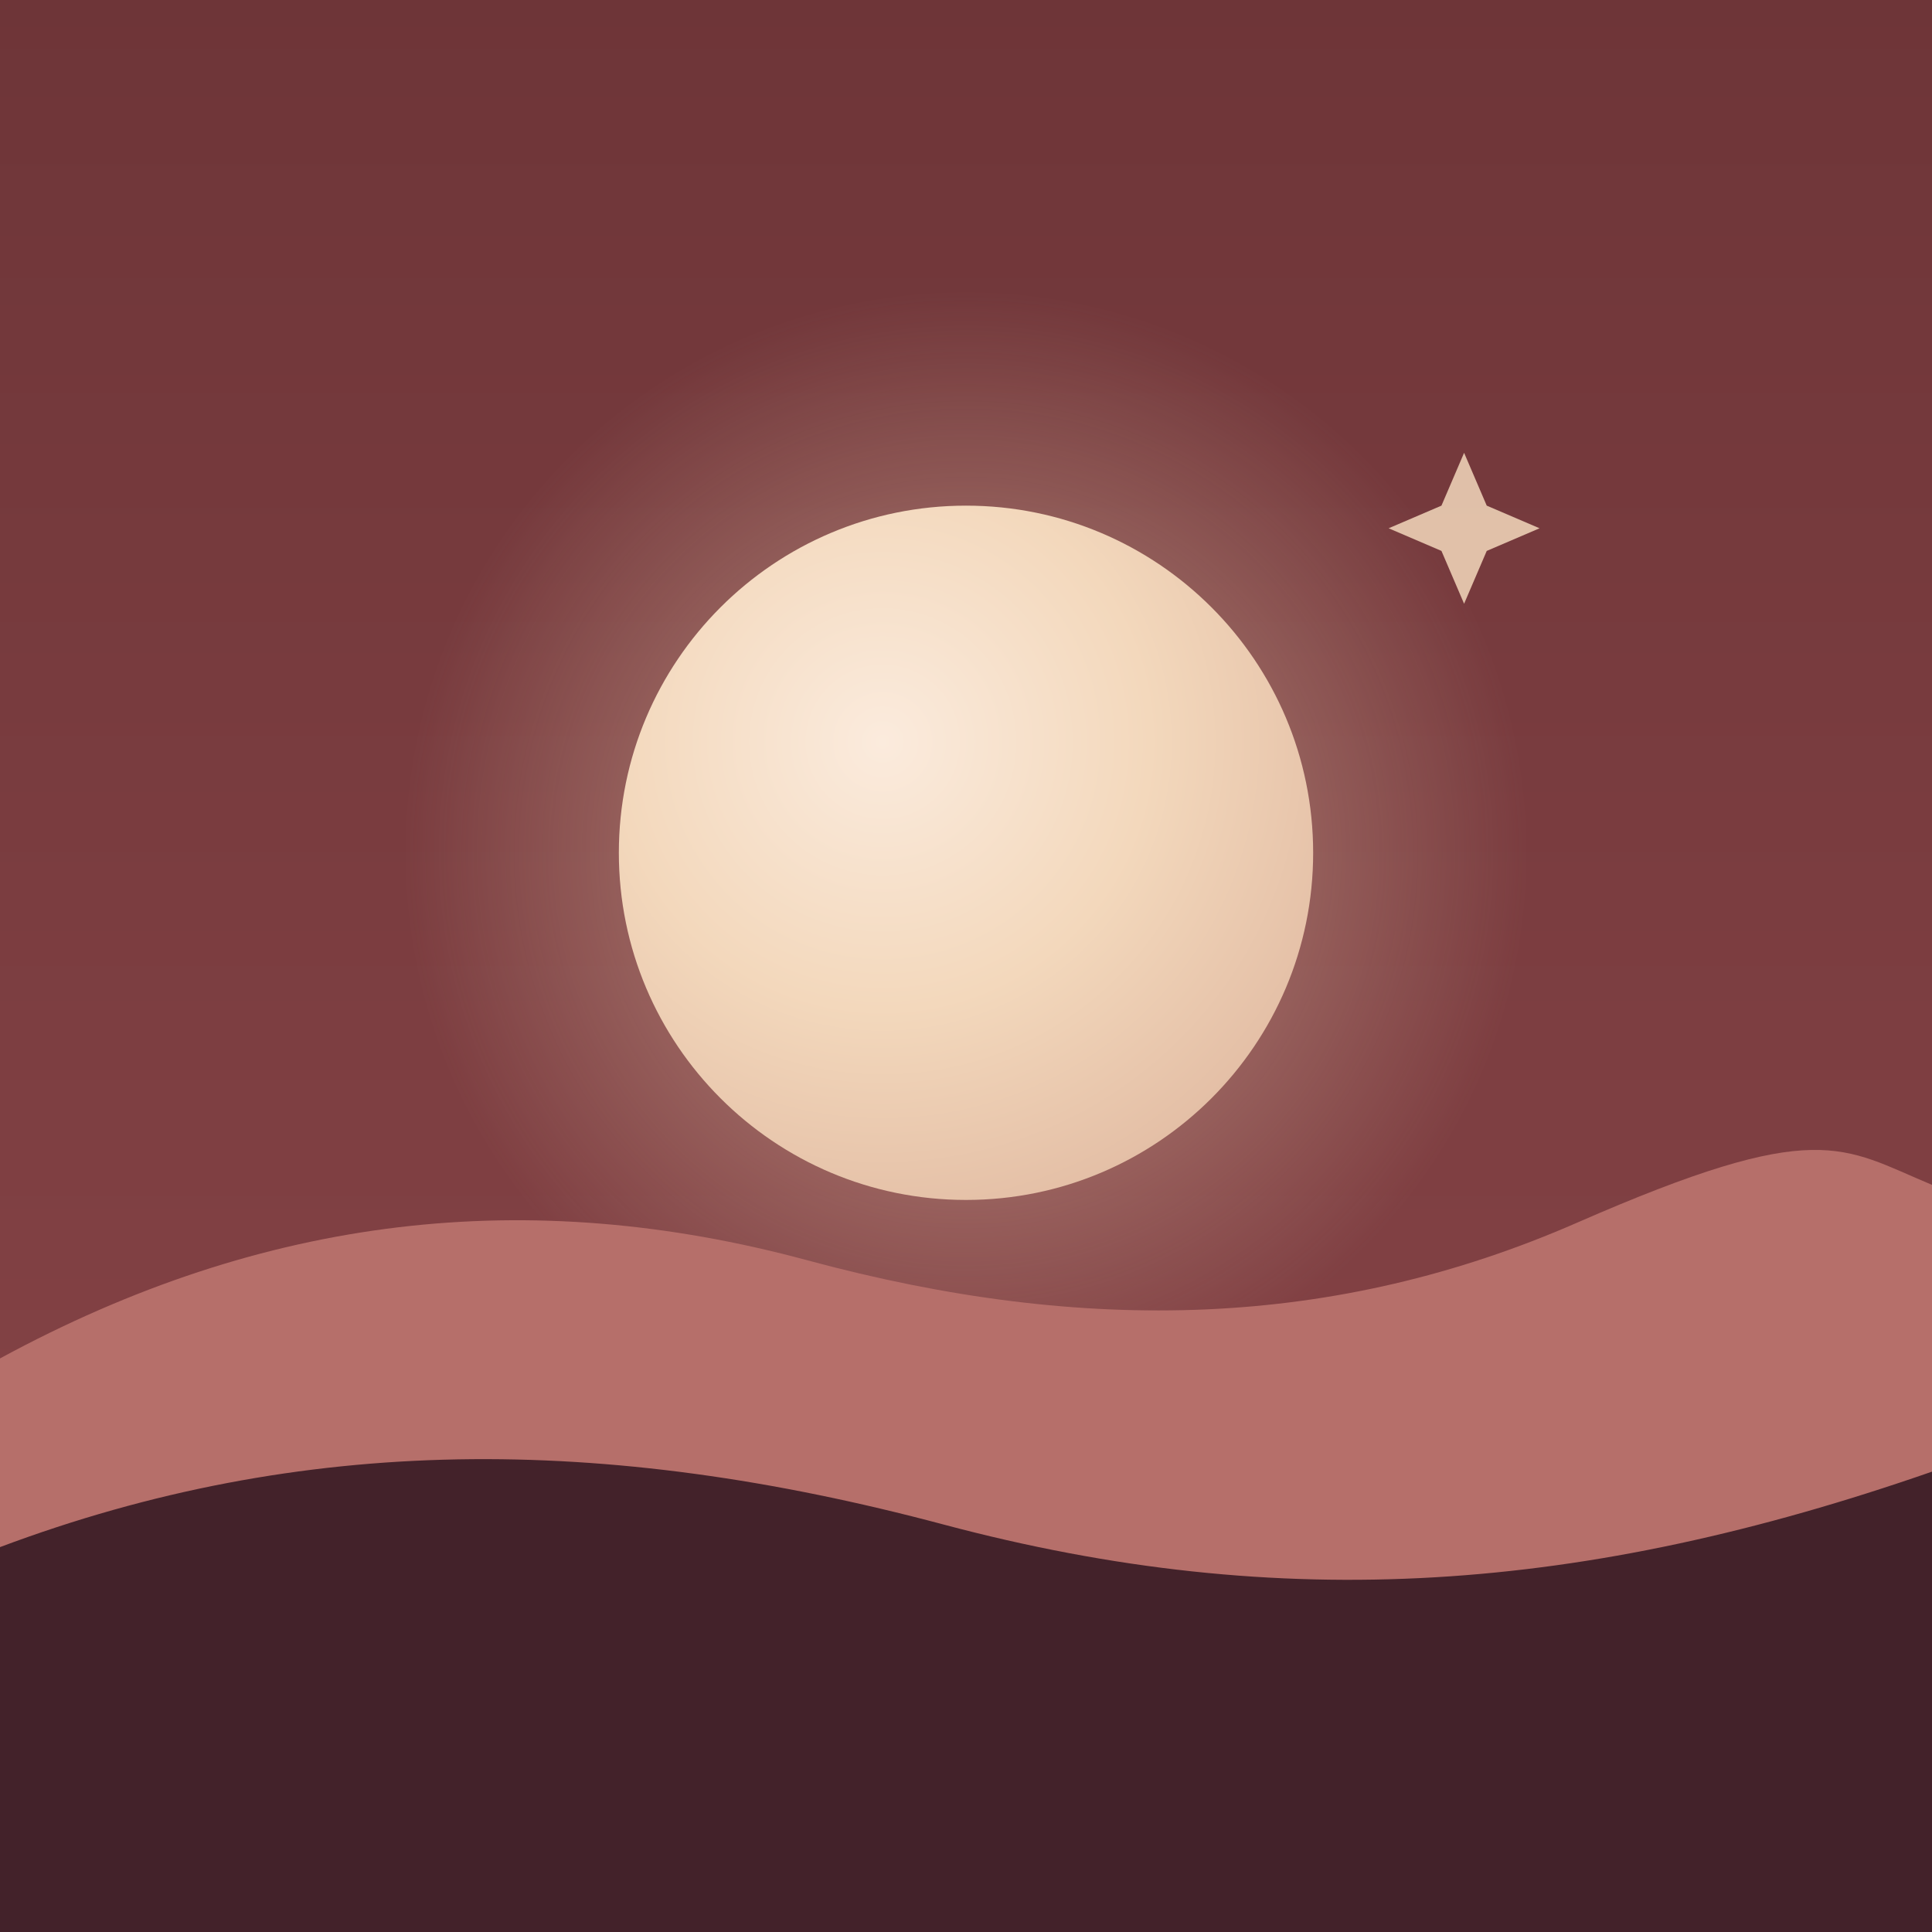
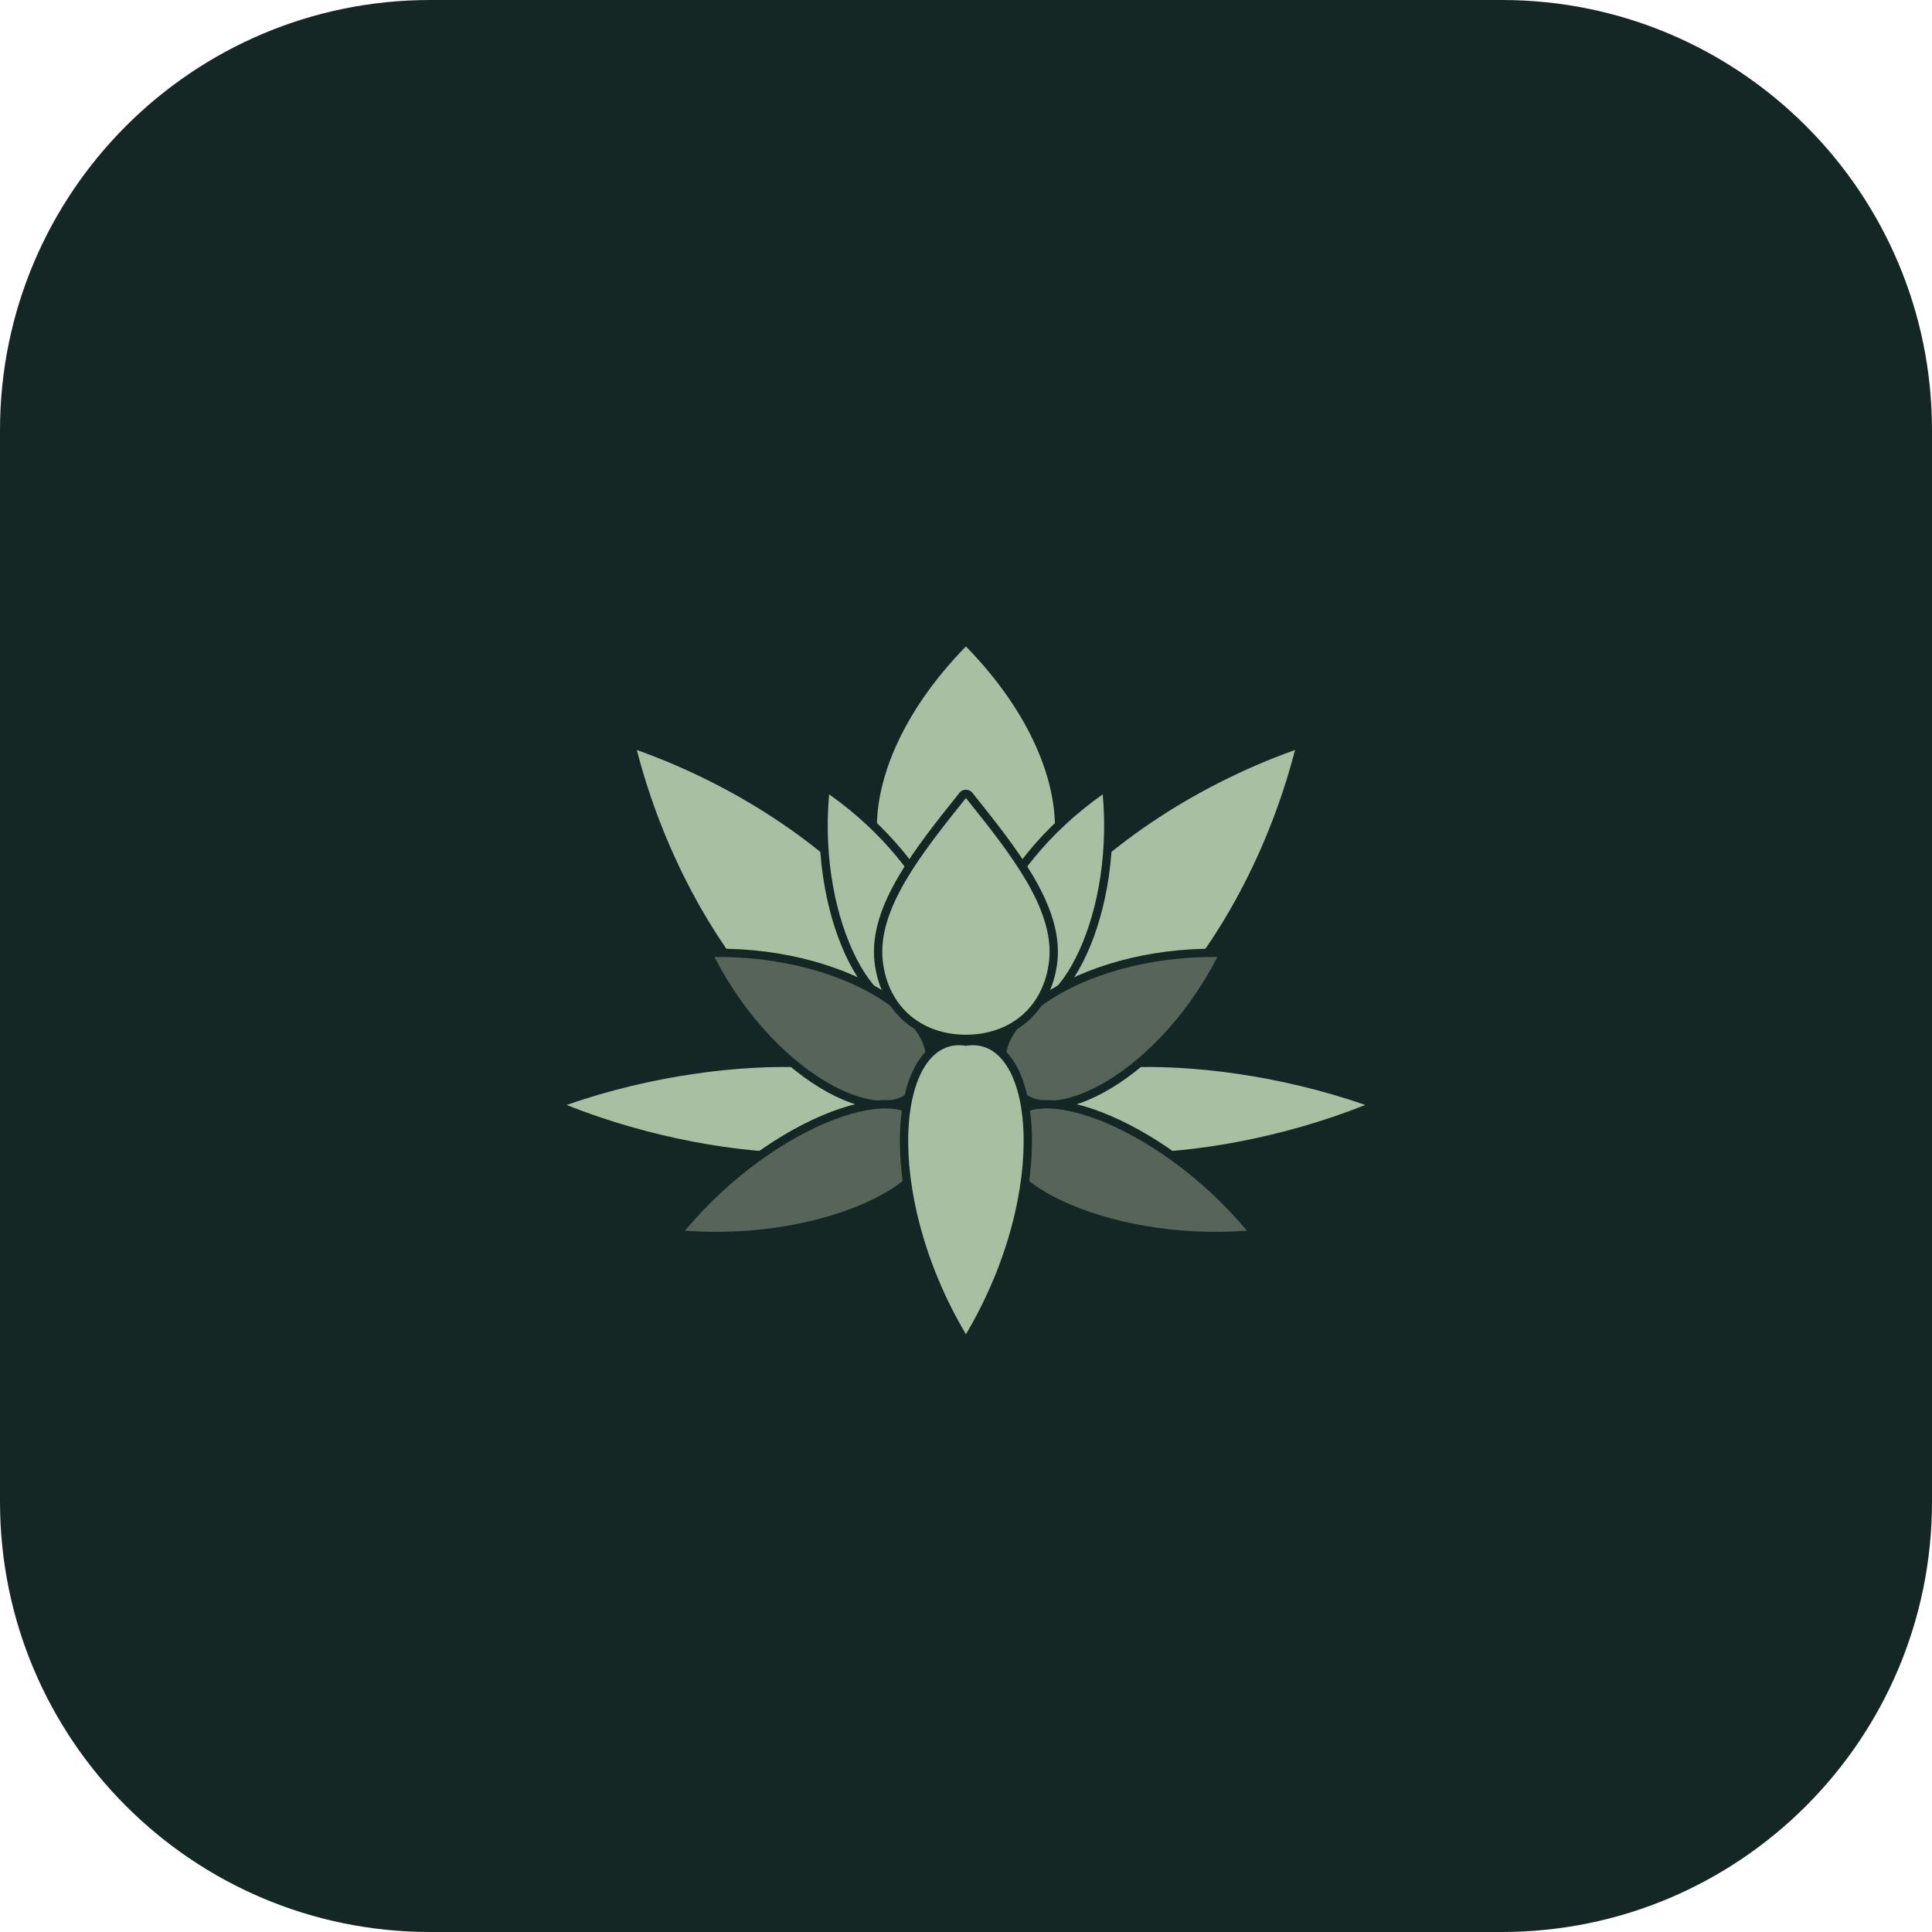
- <svg xmlns="http://www.w3.org/2000/svg" viewBox="0 0 512 512">
-   <defs>
-     <radialGradient id="l" cx="38%" cy="34%" r="70%">
-       <stop offset="0" stop-color="#FBEBDD" />
-       <stop offset=".55" stop-color="#F3D8BC" />
-       <stop offset="1" stop-color="#E4BFA6" />
-     </radialGradient>
-     <radialGradient id="g" cx="50%" cy="50%" r="50%">
-       <stop offset="0" stop-color="#F3D8BC" stop-opacity=".55" />
-       <stop offset="1" stop-color="#F3D8BC" stop-opacity="0" />
-     </radialGradient>
-     <linearGradient id="s" x1="0" y1="0" x2="0" y2="1">
-       <stop offset="0" stop-color="#6E3538" />
-       <stop offset="1" stop-color="#8A4649" />
-     </linearGradient>
-   </defs>
-   <rect width="512" height="512" fill="url(#s)" />
-   <circle cx="256" cy="226" r="150" fill="url(#g)" />
-   <circle cx="256" cy="226" r="92" fill="url(#l)" />
-   <path d="M0 360c70-38 140-46 214-26s140 18 204-10 70-20 94-10V512H0z" fill="#B66F6A" />
-   <path d="M0 410c80-30 160-30 250-6s170 18 262-14V512H0z" fill="#43222A" />
-   <path d="M388 120l6 14 14 6-14 6-6 14-6-14-14-6 14-6z" fill="#F3D8BC" opacity=".85" />
+ <svg xmlns="http://www.w3.org/2000/svg" viewBox="0 0 1024 1024">
+   <rect width="1024" height="1024" rx="228" fill="#152725" />
+   <g transform="translate(294.4 328.9) scale(0.98)">
+     <path d="M222 160C278.7 165.8 293.3 87.0 222 14C150.7 87.0 165.3 165.8 222 160Z" fill="#A9BFA2" stroke="#152725" stroke-width="9" stroke-linejoin="round" paint-order="stroke" />
+     <path d="M192 232C232.0 207.3 160.9 111.8 44 70C75.1 190.2 163.8 269.6 192 232Z" fill="#A9BFA2" stroke="#152725" stroke-width="9" stroke-linejoin="round" paint-order="stroke" />
+     <path d="M252 232C280.2 269.6 368.9 190.2 400 70C283.1 111.8 212.0 207.3 252 232Z" fill="#A9BFA2" stroke="#152725" stroke-width="9" stroke-linejoin="round" paint-order="stroke" />
+     <path d="M200 206C227.8 198.5 206.3 135.0 148 94C141.7 165.0 176.4 222.4 200 206Z" fill="#A9BFA2" stroke="#152725" stroke-width="9" stroke-linejoin="round" paint-order="stroke" />
+     <path d="M244 206C267.6 222.4 302.3 165.0 296 94C237.7 135.0 216.2 198.5 244 206Z" fill="#A9BFA2" stroke="#152725" stroke-width="9" stroke-linejoin="round" paint-order="stroke" />
+     <path d="M190 266C198.0 238.9 98.7 229.7 6 262C97.3 298.3 196.8 293.5 190 266Z" fill="#A9BFA2" stroke="#152725" stroke-width="9" stroke-linejoin="round" paint-order="stroke" />
+     <path d="M254 266C247.2 293.5 346.7 298.3 438 262C345.3 229.7 246.0 238.9 254 266Z" fill="#A9BFA2" stroke="#152725" stroke-width="9" stroke-linejoin="round" paint-order="stroke" />
+     <path d="M196 248C216.6 223.6 161.4 181.0 86 182C120.6 249.0 184.2 277.7 196 248Z" fill="#56645A" stroke="#152725" stroke-width="9" stroke-linejoin="round" paint-order="stroke" />
+     <path d="M248 248C259.8 277.7 323.4 249.0 358 182C282.6 181.0 227.4 223.6 248 248Z" fill="#56645A" stroke="#152725" stroke-width="9" stroke-linejoin="round" paint-order="stroke" />
+     <path d="M198 276C192.1 247.7 120.1 270.2 70 330C147.9 335.8 214.1 300.0 198 276Z" fill="#56645A" stroke="#152725" stroke-width="9" stroke-linejoin="round" paint-order="stroke" />
+     <path d="M246 276C229.9 300.0 296.1 335.8 374 330C323.9 270.2 251.9 247.7 246 276Z" fill="#56645A" stroke="#152725" stroke-width="9" stroke-linejoin="round" paint-order="stroke" />
+     <path d="M222 230C185.2 223.8 175.8 308.0 222 386C268.2 308.0 258.8 223.8 222 230Z" fill="#A9BFA2" stroke="#152725" stroke-width="9" stroke-linejoin="round" paint-order="stroke" />
+     <path d="M222 96C246 126 270 156 267 184C264 210 245 224 222 224C199 224 180 210 177 184C174 156 198 126 222 96Z" fill="#A9BFA2" stroke="#152725" stroke-width="9" stroke-linejoin="round" paint-order="stroke" />
+   </g>
</svg>
